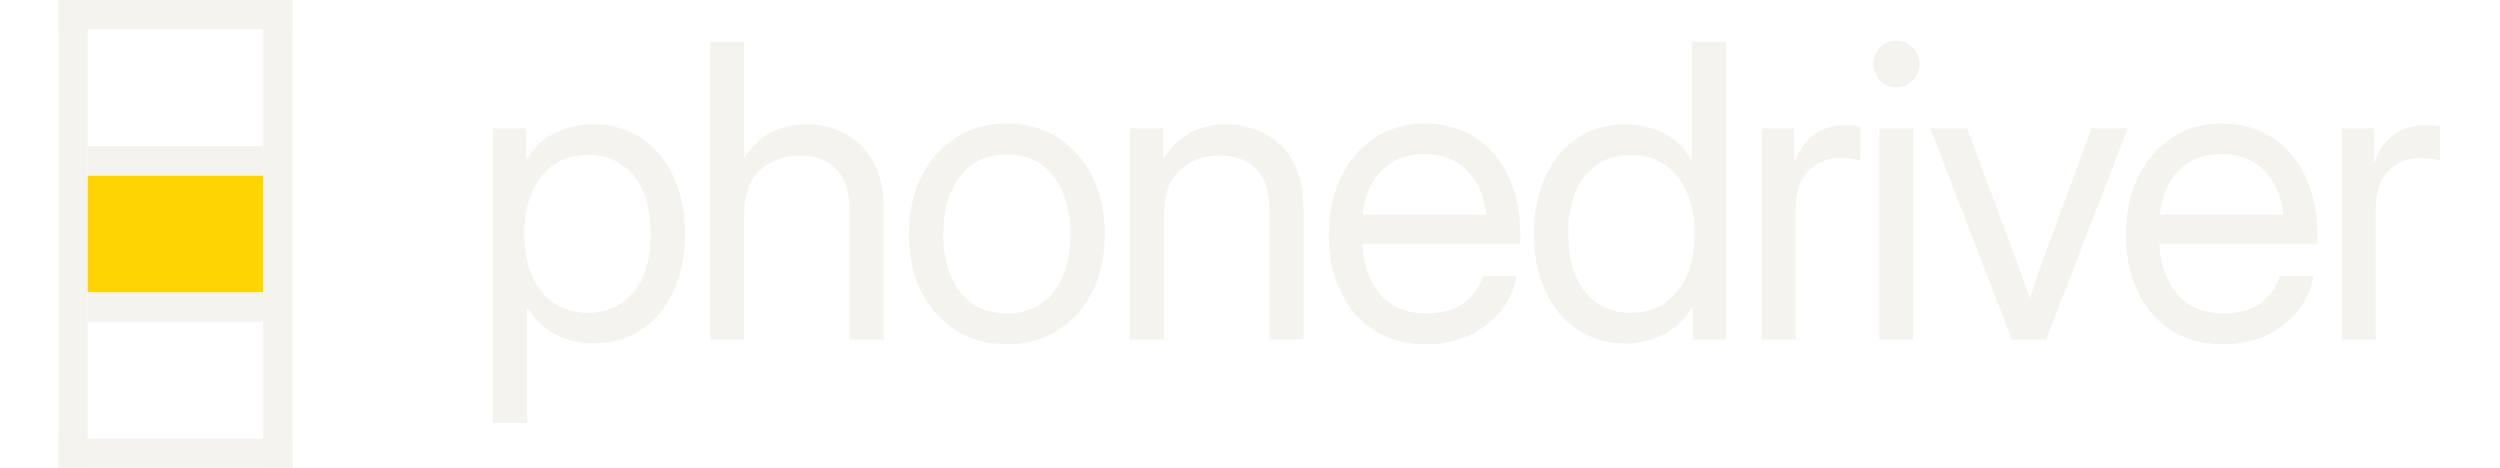
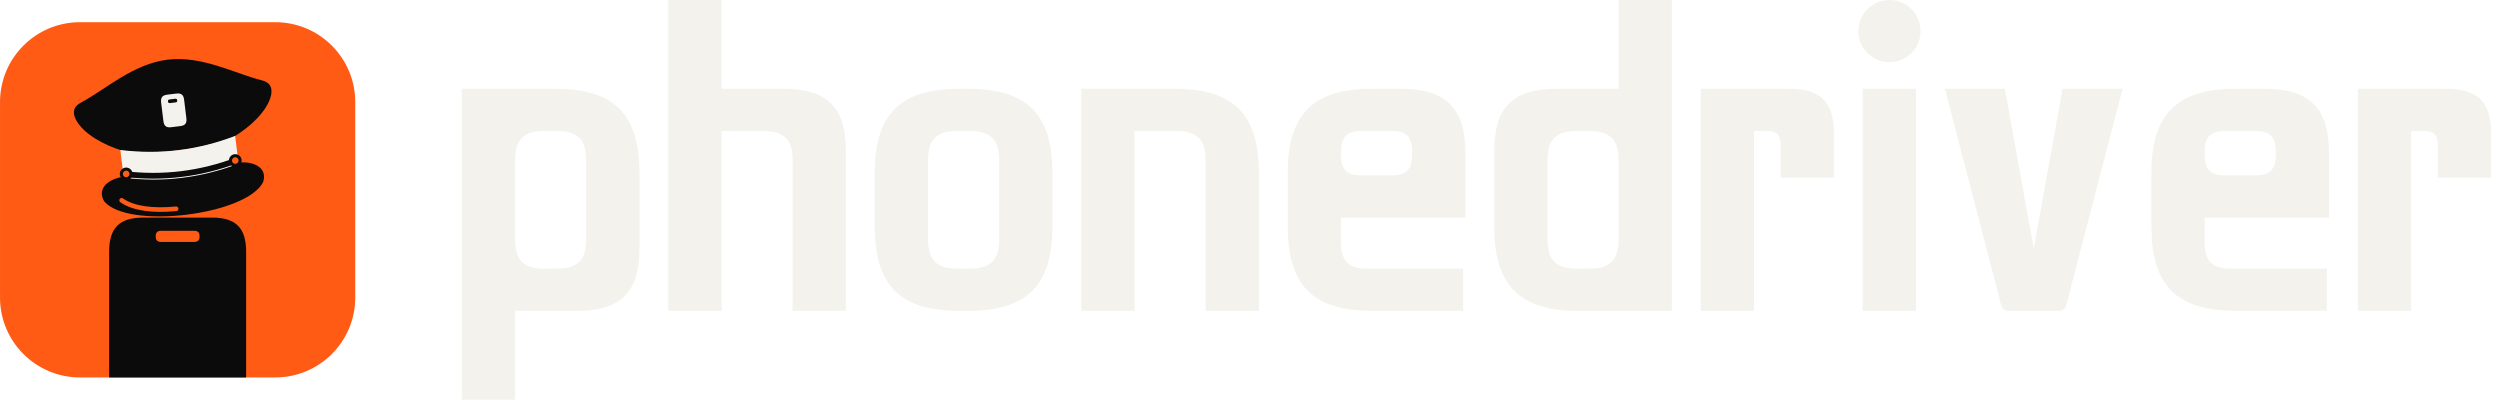
- <svg xmlns="http://www.w3.org/2000/svg" viewBox="0 0 171 32" width="171" height="32" role="img" aria-label="phonedriver">
-   <rect x="4" y="0" width="16" height="2" fill="#f5f3ee" />
-   <rect x="4" y="30" width="16" height="2" fill="#f5f3ee" />
-   <rect x="4" y="0" width="2" height="32" fill="#f5f3ee" />
-   <rect x="18" y="0" width="2" height="32" fill="#f5f3ee" />
-   <rect x="6" y="12" width="12" height="8" fill="#ffd400" />
-   <rect x="6" y="10" width="12" height="2" fill="#f5f3ee" />
-   <rect x="6" y="20" width="12" height="2" fill="#f5f3ee" />
-   <path transform="translate(32 23.2188)" fill="#f5f3ee" d="M1.72 5.71V-14.44H3.99V-12.3H4.02Q4.72 -13.52 5.95 -14.12Q7.18 -14.71 8.59 -14.71Q10.47 -14.71 11.88 -13.77Q13.29 -12.82 14.07 -11.14Q14.85 -9.45 14.85 -7.22Q14.85 -5 14.07 -3.32Q13.29 -1.63 11.88 -0.68Q10.47 0.27 8.59 0.27Q7.18 0.27 6.02 -0.33Q4.85 -0.94 4.07 -2.19H4.05V5.71ZM8.23 -1.82Q10.1 -1.82 11.3 -3.19Q12.5 -4.57 12.5 -7.22Q12.5 -9.87 11.3 -11.25Q10.1 -12.63 8.23 -12.63Q6.22 -12.63 5.04 -11.15Q3.86 -9.67 3.86 -7.22Q3.86 -4.77 5.04 -3.29Q6.22 -1.82 8.23 -1.82Z M18.9 -8.45V0H16.57V-20.37H18.9V-12.41Q19.65 -13.59 20.72 -14.15Q21.8 -14.71 23.14 -14.71Q24.6 -14.71 25.8 -14.08Q27.01 -13.44 27.72 -12.17Q28.44 -10.9 28.44 -8.97V0H26.12V-8.8Q26.12 -10.68 25.22 -11.63Q24.33 -12.58 22.7 -12.58Q21.13 -12.58 20.01 -11.61Q18.9 -10.64 18.9 -8.45Z M36.87 0.33Q34.87 0.33 33.36 -0.64Q31.85 -1.6 31.01 -3.29Q30.17 -4.99 30.17 -7.19Q30.17 -9.41 31.01 -11.12Q31.85 -12.82 33.36 -13.79Q34.87 -14.77 36.87 -14.77Q38.88 -14.77 40.38 -13.79Q41.89 -12.82 42.73 -11.12Q43.57 -9.41 43.57 -7.19Q43.57 -4.99 42.73 -3.29Q41.89 -1.6 40.38 -0.64Q38.88 0.33 36.87 0.33ZM36.87 -1.78Q38.92 -1.78 40.07 -3.26Q41.22 -4.74 41.22 -7.19Q41.22 -9.67 40.06 -11.16Q38.91 -12.66 36.87 -12.66Q34.83 -12.66 33.68 -11.17Q32.52 -9.68 32.52 -7.19Q32.52 -4.73 33.67 -3.25Q34.82 -1.78 36.87 -1.78Z M47.62 -8.45V0H45.29V-14.44H47.56V-12.32Q48.32 -13.55 49.4 -14.13Q50.49 -14.71 51.86 -14.71Q53.32 -14.71 54.52 -14.08Q55.73 -13.44 56.44 -12.17Q57.16 -10.9 57.16 -8.97V0H54.84V-8.8Q54.84 -10.68 53.94 -11.63Q53.05 -12.58 51.42 -12.58Q49.85 -12.58 48.73 -11.61Q47.62 -10.64 47.62 -8.45Z M65.59 0.33Q63.47 0.33 61.97 -0.64Q60.47 -1.61 59.68 -3.32Q58.89 -5.02 58.89 -7.19Q58.89 -9.39 59.72 -11.1Q60.56 -12.81 62.03 -13.79Q63.51 -14.77 65.42 -14.77Q67.43 -14.77 68.91 -13.81Q70.39 -12.85 71.19 -11.14Q71.99 -9.43 71.99 -7.19V-6.55H61.19Q61.27 -4.43 62.4 -3.1Q63.54 -1.78 65.59 -1.78Q67.13 -1.78 68.11 -2.49Q69.09 -3.2 69.42 -4.32H71.74Q71.47 -2.94 70.61 -1.89Q69.74 -0.85 68.45 -0.26Q67.16 0.33 65.59 0.33ZM61.21 -8.54H69.66Q69.47 -10.45 68.34 -11.57Q67.2 -12.69 65.42 -12.69Q63.65 -12.69 62.53 -11.57Q61.4 -10.45 61.21 -8.54Z M79.18 0.27Q77.31 0.27 75.89 -0.68Q74.48 -1.63 73.7 -3.32Q72.92 -5 72.92 -7.22Q72.92 -9.45 73.7 -11.14Q74.48 -12.82 75.89 -13.77Q77.31 -14.71 79.18 -14.71Q80.59 -14.71 81.79 -14.12Q83 -13.52 83.69 -12.3H83.72V-20.37H86.05V0H83.78V-2.19H83.75Q82.97 -0.94 81.78 -0.33Q80.59 0.27 79.18 0.27ZM79.54 -1.82Q81.55 -1.82 82.73 -3.29Q83.91 -4.77 83.91 -7.22Q83.91 -9.67 82.73 -11.15Q81.55 -12.63 79.54 -12.63Q77.66 -12.63 76.47 -11.25Q75.27 -9.87 75.27 -7.22Q75.27 -4.57 76.47 -3.19Q77.66 -1.82 79.54 -1.82Z M88.51 0V-14.44H90.73V-12.17H90.78Q91.18 -13.29 92.04 -13.97Q92.9 -14.66 94.25 -14.66Q94.57 -14.66 94.83 -14.63Q95.1 -14.6 95.24 -14.57V-12.25Q95.1 -12.29 94.71 -12.35Q94.32 -12.41 93.82 -12.41Q92.61 -12.41 91.72 -11.57Q90.83 -10.72 90.83 -8.89V0Z M96.55 0V-14.44H98.88V0ZM97.72 -17.25Q97.06 -17.25 96.6 -17.72Q96.13 -18.18 96.13 -18.84Q96.13 -19.5 96.6 -19.96Q97.06 -20.43 97.72 -20.43Q98.37 -20.43 98.84 -19.96Q99.3 -19.5 99.3 -18.84Q99.3 -18.18 98.84 -17.72Q98.37 -17.25 97.72 -17.25Z M105.61 0 100.03 -14.44H102.55L105.66 -6.12Q105.98 -5.29 106.27 -4.46Q106.55 -3.64 106.83 -2.8Q107.11 -3.64 107.4 -4.46Q107.69 -5.29 107.99 -6.12L111.06 -14.44H113.54L107.96 0Z M120.11 0.33Q117.99 0.33 116.49 -0.64Q114.99 -1.61 114.2 -3.32Q113.41 -5.02 113.41 -7.19Q113.41 -9.39 114.24 -11.1Q115.07 -12.81 116.55 -13.79Q118.03 -14.77 119.94 -14.77Q121.95 -14.77 123.43 -13.81Q124.9 -12.85 125.7 -11.14Q126.5 -9.43 126.5 -7.19V-6.55H115.7Q115.79 -4.43 116.92 -3.1Q118.05 -1.78 120.11 -1.78Q121.65 -1.78 122.63 -2.49Q123.61 -3.2 123.93 -4.32H126.26Q125.98 -2.94 125.12 -1.89Q124.26 -0.85 122.97 -0.26Q121.68 0.33 120.11 0.33ZM115.73 -8.54H124.18Q123.99 -10.45 122.85 -11.57Q121.72 -12.69 119.94 -12.69Q118.16 -12.69 117.04 -11.57Q115.92 -10.45 115.73 -8.54Z M128.18 0V-14.44H130.39V-12.17H130.45Q130.84 -13.29 131.7 -13.97Q132.57 -14.66 133.92 -14.66Q134.23 -14.66 134.5 -14.63Q134.77 -14.6 134.9 -14.57V-12.25Q134.77 -12.29 134.38 -12.35Q133.99 -12.41 133.48 -12.41Q132.28 -12.41 131.39 -11.57Q130.5 -10.72 130.5 -8.89V0Z" />
+ <svg xmlns="http://www.w3.org/2000/svg" viewBox="0 -140 1126 180" width="400.36" height="64" role="img" aria-label="phonedriver">
+   <svg y="-130" viewBox="0 0 140 140" width="160" height="160" role="img" aria-label="phonedriver">
+     <rect width="140" height="140" rx="31.5" fill="#ff5b14" />
+     <g>
+       <g transform="translate(24.4 13) rotate(-7 45.6 34.2) scale(0.76)">
+         <path d="M31 46C22 42 12 35 9 27C7.500 22.500 9 20 13 18.500C26 13.500 42 2 60 2C78 2 94 13.500 107 18.500C111 20 112.500 22.500 111 27C108 35 98 42 89 46C70 50.500 50 50.500 31 46Z" fill="#0b0b0c" />
+         <path d="M29 59.500C50 64.500 70 64.500 91 59.500C99 60 104.500 64.500 101.500 71C91 87 29 87 18.500 71C15.500 64.500 21 60 29 59.500Z" fill="#0b0b0c" />
+         <path d="M30 45.500C50 50.500 70 50.500 90 45.500V60C70 65 50 65 30 60Z" fill="#f3f2ed" />
+         <path d="M57.6 20H62.4C64.92 20 66 21.08 66 23.6V33.4C66 35.92 64.92 37 62.4 37H57.6C55.08 37 54 35.92 54 33.4V23.6C54 21.08 55.08 20 57.6 20Z" fill="#f3f2ed" />
+         <path d="M30 58C50 63 70 63 90 58" stroke="#0b0b0c" stroke-width="3" fill="none" />
+         <path d="M29 58.2a2.5 2.5 0 1 0 5 0a2.5 2.5 0 1 0 -5 0ZM86 58.2a2.5 2.5 0 1 0 5 0a2.5 2.5 0 1 0 -5 0Z" fill="#ff5b14" stroke="#0b0b0c" stroke-width="1.6" />
+         <path d="M27.500 71.500C33 76.500 43 79 55 79.300" stroke="#ff5b14" stroke-width="2.4" stroke-linecap="round" fill="none" />
+         <path d="M58.55 22.6H61.45C62.11 22.6 62.4 22.89 62.4 23.55V23.55C62.4 24.22 62.11 24.5 61.45 24.5H58.55C57.89 24.5 57.6 24.22 57.6 23.55V23.55C57.6 22.89 57.89 22.6 58.55 22.6Z" fill="#0b0b0c" />
+       </g>
+       <path d="M56.5 77H83.5C92.95 77 97 81.05 97 90.5V140H43V90.5C43 81.05 47.05 77 56.5 77Z" fill="#0b0b0c" />
+       <path d="M63.56 82.2H76.44C77.98 82.2 78.64 82.86 78.64 84.4V84.4C78.64 85.94 77.98 86.6 76.44 86.6H63.56C62.02 86.6 61.36 85.94 61.36 84.4V84.4C61.36 82.86 62.02 82.2 63.56 82.2Z" fill="#ff5b14" />
+     </g>
+   </svg>
+   <path transform="translate(208 0)" fill="#f3f2ed" fill-rule="evenodd" d="M0 -100L42 -100C68.6 -100 80 -88.6 80 -62L80 -28C80 -8.4 71.6 0 52 0L24 0L24 40L0 40ZM24 -68C24 -77.1 27.9 -81 37 -81L43 -81C52.1 -81 56 -77.1 56 -68L56 -32C56 -22.9 52.1 -19 43 -19L37 -19C27.9 -19 24 -22.9 24 -32ZM93 0L93 -140L117 -140L117 -100L145 -100C164.6 -100 173 -91.6 173 -72L173 0L149 0L149 -68C149 -77.1 145.1 -81 136 -81L117 -81L117 0ZM186 -62C186 -88.6 197.4 -100 224 -100L228 -100C254.6 -100 266 -88.6 266 -62L266 -38C266 -11.4 254.6 0 228 0L224 0C197.4 0 186 -11.4 186 -38ZM210 -68C210 -77.1 213.9 -81 223 -81L229 -81C238.1 -81 242 -77.1 242 -68L242 -32C242 -22.9 238.1 -19 229 -19L223 -19C213.9 -19 210 -22.9 210 -32ZM279 0L279 -100L321 -100C347.6 -100 359 -88.6 359 -62L359 0L335 0L335 -68C335 -77.1 331.1 -81 322 -81L303 -81L303 0ZM372 -62C372 -88.6 383.4 -100 410 -100L423 -100C443.3 -100 452 -91.3 452 -71L452 -42L396 -42L396 -30.5C396 -22.45 399.45 -19 407.5 -19L451 -19L451 0L410 0C383.4 0 372 -11.4 372 -38ZM396 -72C396 -78.3 398.7 -81 405 -81L419 -81C425.3 -81 428 -78.3 428 -72L428 -70C428 -63.7 425.3 -61 419 -61L405 -61C398.7 -61 396 -63.7 396 -70ZM545 0L503 0C476.4 0 465 -11.4 465 -38L465 -72C465 -91.6 473.4 -100 493 -100L521 -100L521 -140L545 -140ZM489 -68C489 -77.1 492.9 -81 502 -81L508 -81C517.1 -81 521 -77.1 521 -68L521 -32C521 -22.9 517.1 -19 508 -19L502 -19C492.9 -19 489 -22.9 489 -32ZM558 0L558 -100L598 -100C612 -100 618 -94 618 -80L618 -60L594 -60L594 -75C594 -79.2 592.2 -81 588 -81L582 -81L582 0ZM631 -100L655 -100L655 0L631 0ZM668 -100L695 -100L708 -28L721 -100L748 -100L722.75 -2.9C722.23 -0.87 721.1 0 719 0L697 0C694.9 0 693.77 -0.87 693.25 -2.9ZM761 -62C761 -88.6 772.4 -100 799 -100L812 -100C832.3 -100 841 -91.3 841 -71L841 -42L785 -42L785 -30.5C785 -22.45 788.45 -19 796.5 -19L840 -19L840 0L799 0C772.4 0 761 -11.4 761 -38ZM785 -72C785 -78.3 787.7 -81 794 -81L808 -81C814.3 -81 817 -78.3 817 -72L817 -70C817 -63.7 814.3 -61 808 -61L794 -61C787.7 -61 785 -63.7 785 -70ZM854 0L854 -100L894 -100C908 -100 914 -94 914 -80L914 -60L890 -60L890 -75C890 -79.2 888.2 -81 884 -81L878 -81L878 0ZM629 -126a14 14 0 1 0 28 0a14 14 0 1 0 -28 0Z" />
</svg>
